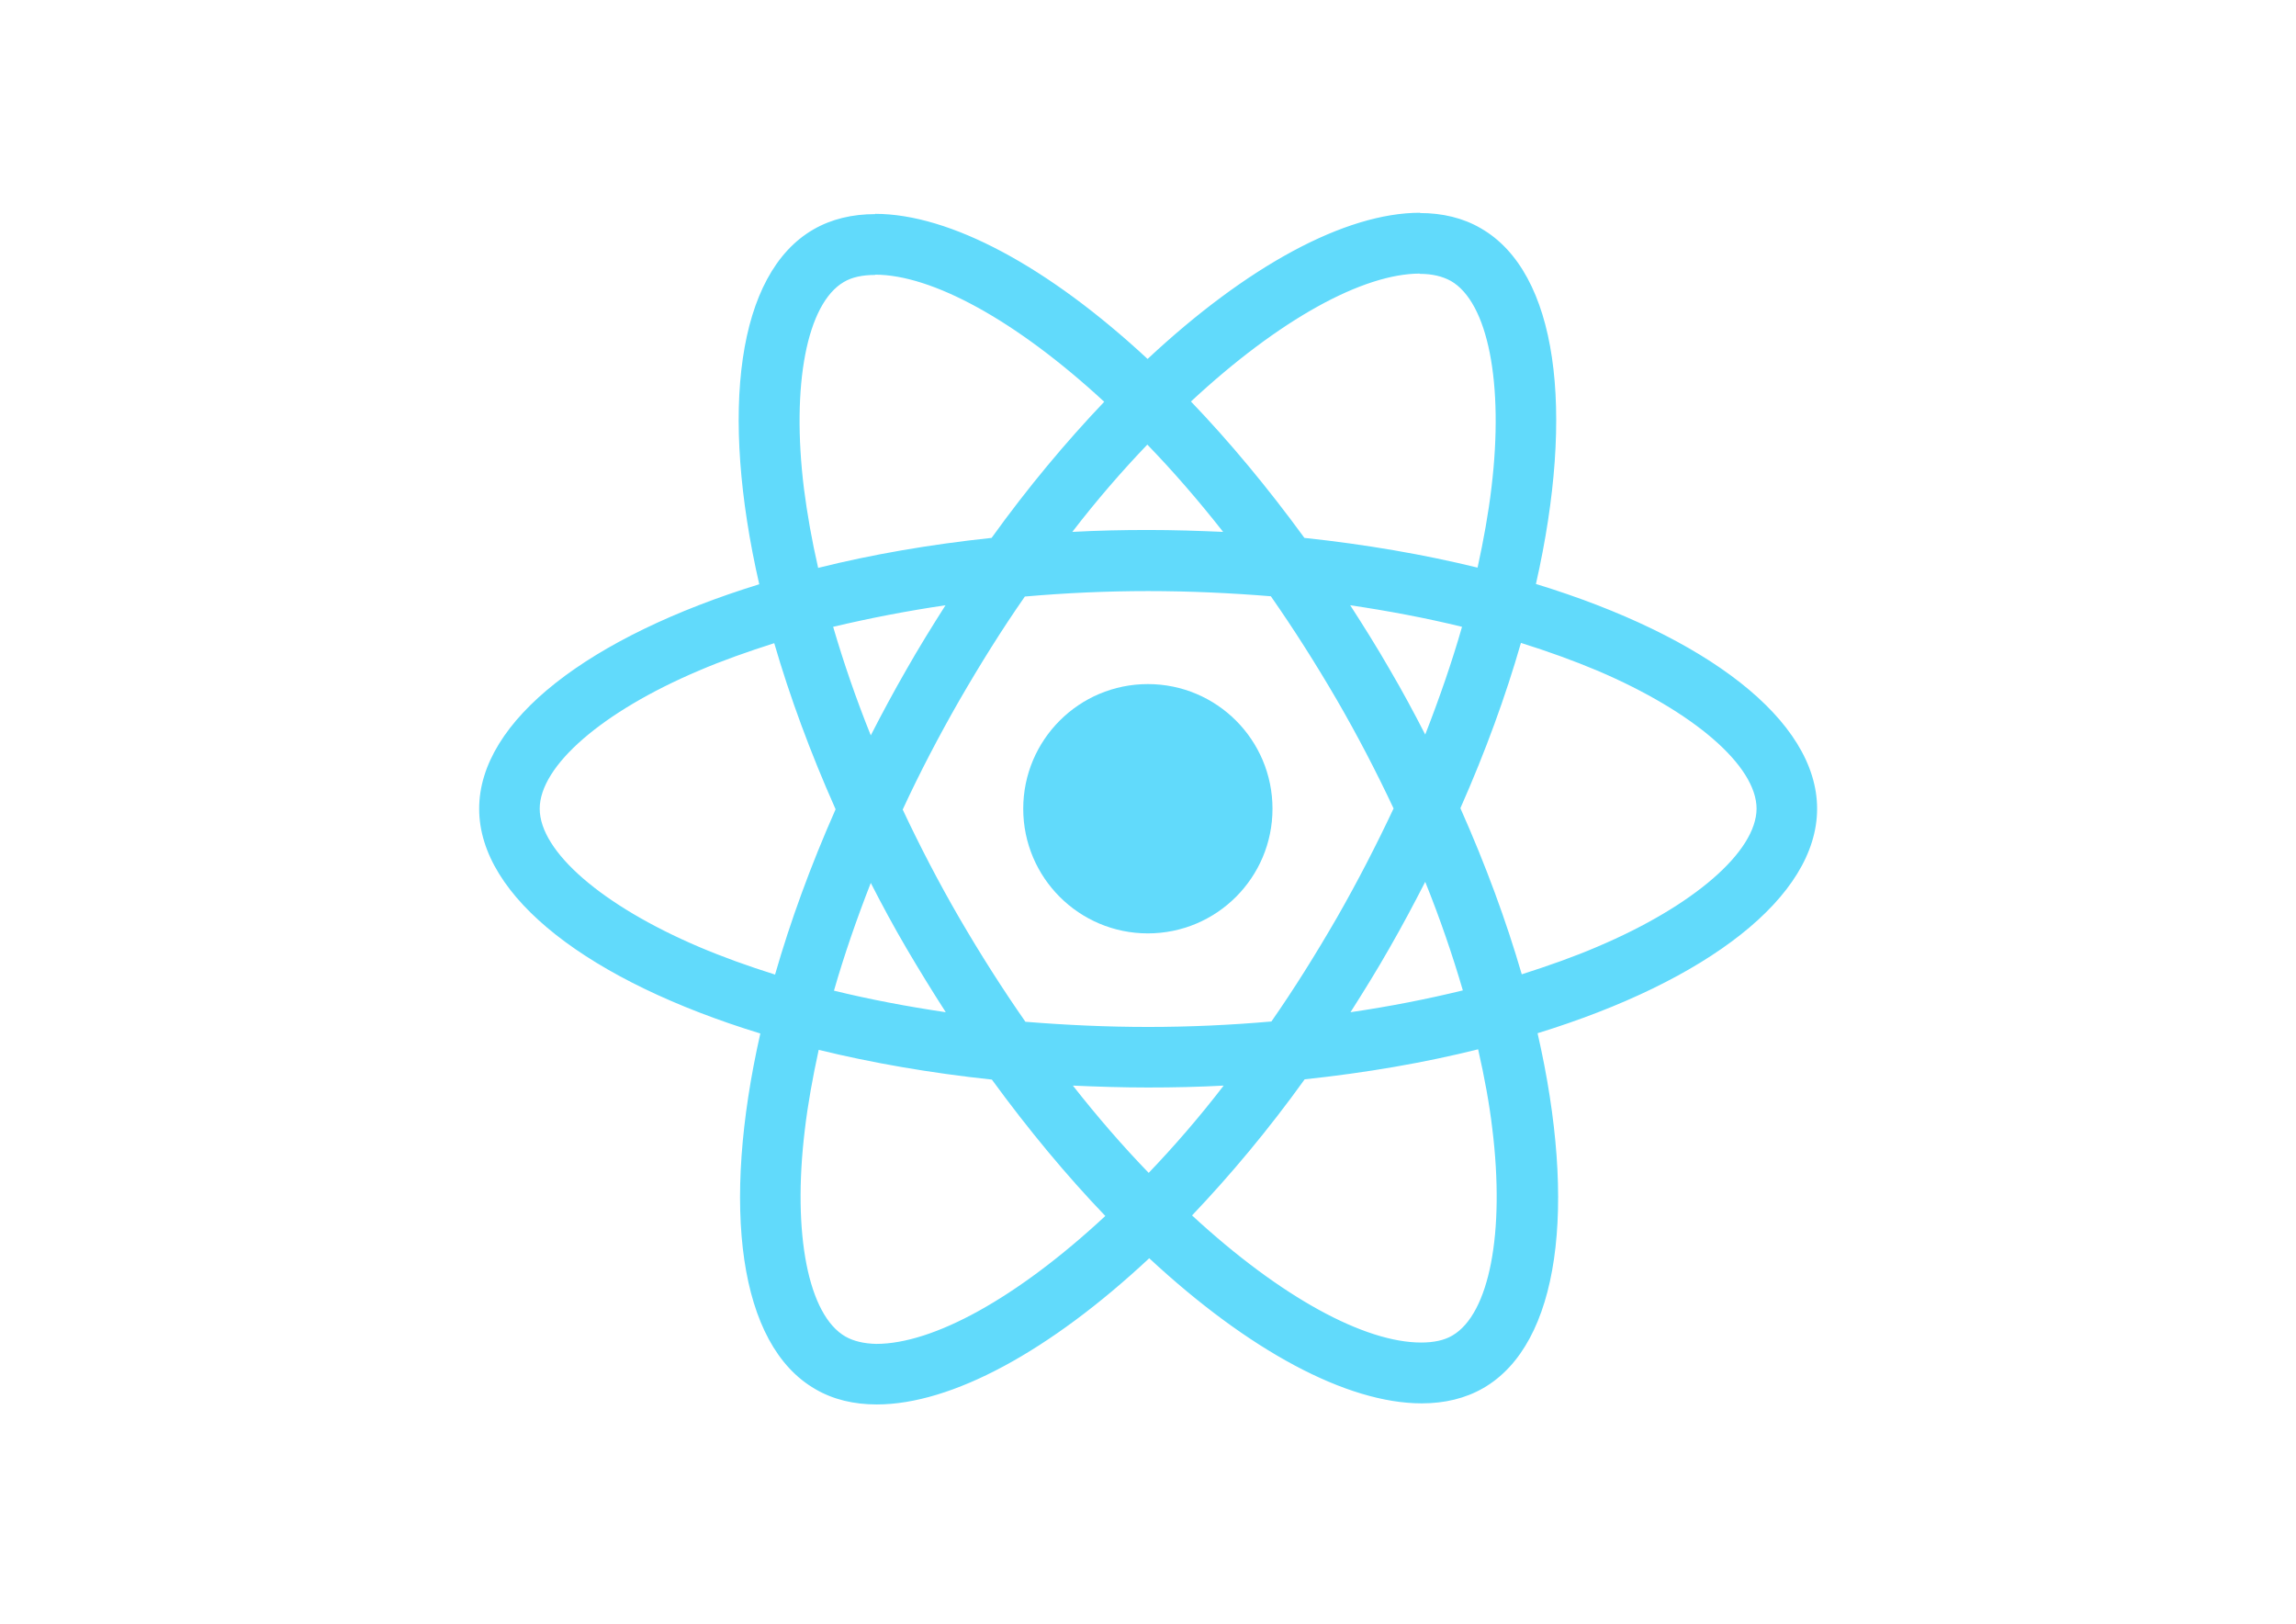
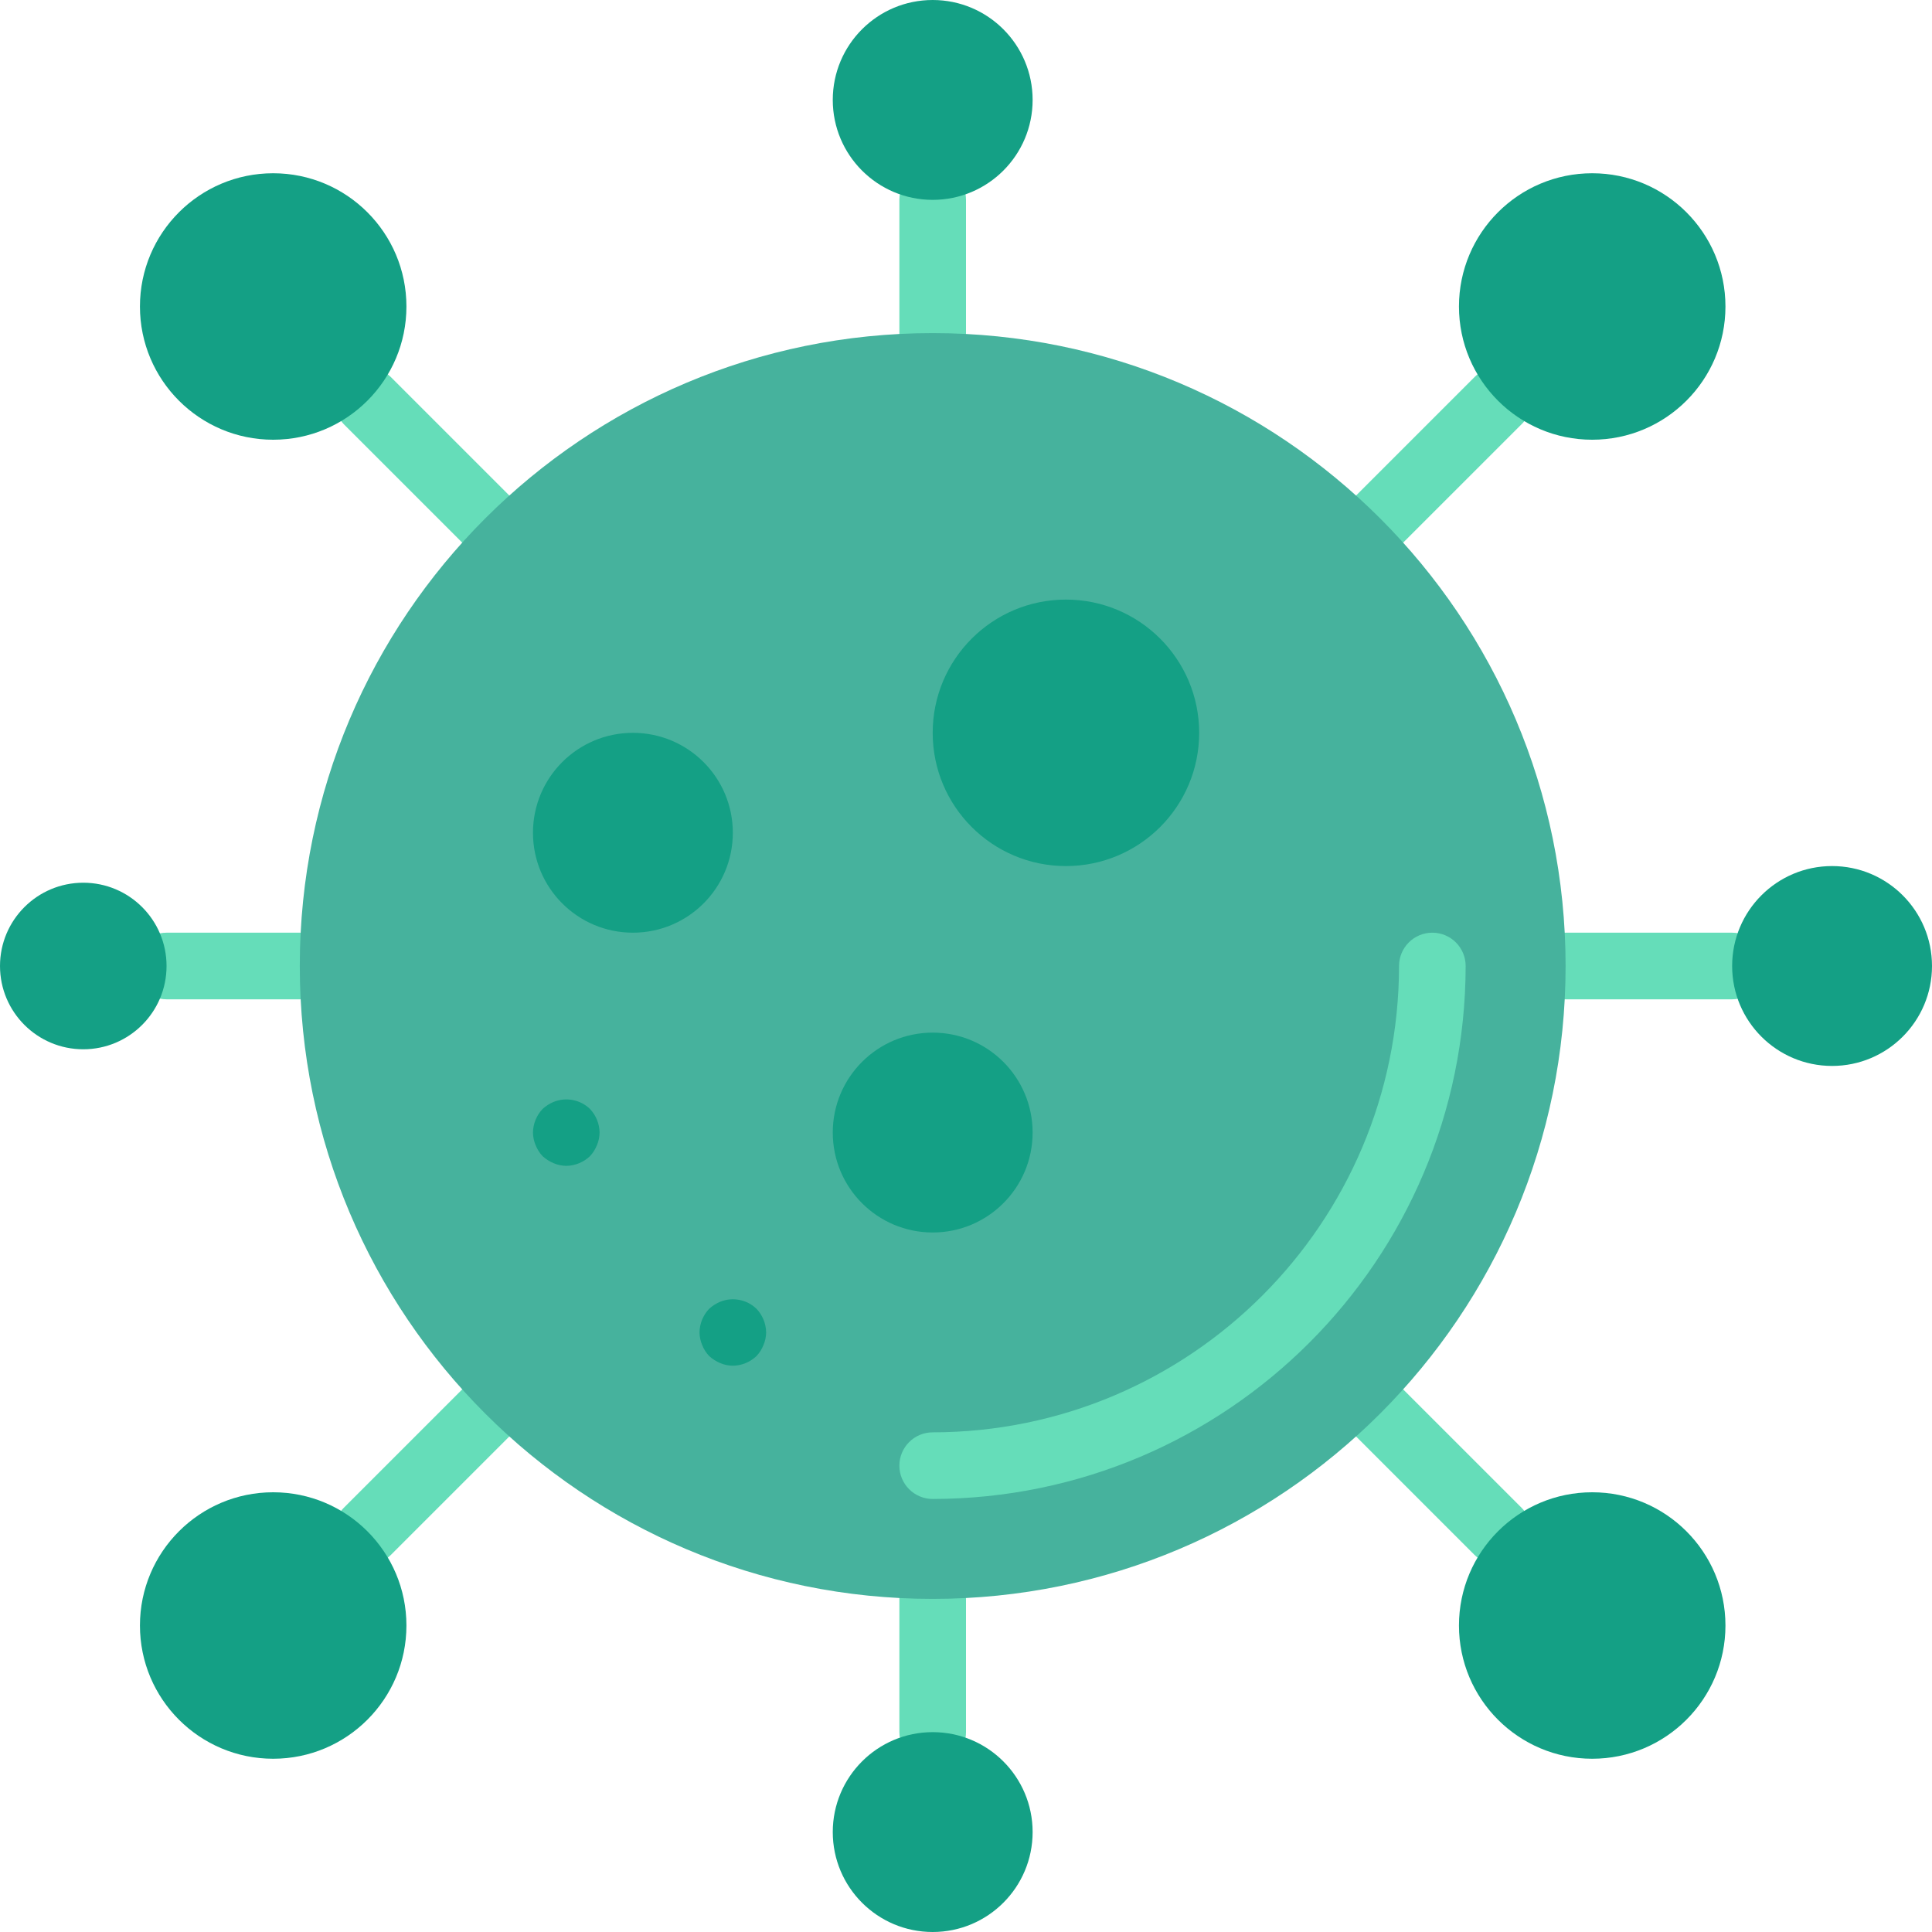
- <svg xmlns="http://www.w3.org/2000/svg" viewBox="0 0 841.9 595.3">
-   <g fill="#61DAFB">
-     <path d="M666.3 296.5c0-32.5-40.7-63.3-103.1-82.4 14.4-63.6 8-114.2-20.2-130.4-6.5-3.8-14.1-5.6-22.4-5.6v22.3c4.6 0 8.3.9 11.4 2.6 13.6 7.8 19.5 37.5 14.9 75.7-1.1 9.4-2.9 19.3-5.1 29.4-19.6-4.8-41-8.5-63.5-10.9-13.5-18.5-27.5-35.3-41.6-50 32.6-30.3 63.2-46.9 84-46.9V78c-27.5 0-63.5 19.6-99.9 53.6-36.4-33.8-72.4-53.2-99.9-53.2v22.3c20.7 0 51.4 16.5 84 46.6-14 14.7-28 31.4-41.3 49.9-22.6 2.4-44 6.1-63.6 11-2.3-10-4-19.7-5.2-29-4.7-38.2 1.1-67.9 14.6-75.8 3-1.8 6.9-2.6 11.5-2.6V78.5c-8.4 0-16 1.8-22.6 5.6-28.1 16.2-34.4 66.7-19.9 130.1-62.2 19.2-102.7 49.9-102.7 82.3 0 32.5 40.7 63.3 103.1 82.4-14.4 63.6-8 114.2 20.2 130.4 6.5 3.8 14.1 5.6 22.5 5.6 27.5 0 63.5-19.6 99.9-53.6 36.4 33.8 72.4 53.2 99.9 53.2 8.4 0 16-1.8 22.6-5.6 28.1-16.2 34.4-66.7 19.9-130.1 62-19.1 102.5-49.9 102.5-82.3zm-130.2-66.7c-3.7 12.9-8.3 26.2-13.5 39.5-4.1-8-8.4-16-13.1-24-4.6-8-9.5-15.8-14.4-23.4 14.2 2.1 27.9 4.7 41 7.9zm-45.8 106.5c-7.8 13.5-15.8 26.3-24.1 38.2-14.9 1.3-30 2-45.2 2-15.1 0-30.2-.7-45-1.9-8.3-11.9-16.4-24.6-24.2-38-7.6-13.1-14.5-26.4-20.8-39.8 6.2-13.4 13.2-26.8 20.7-39.9 7.8-13.5 15.8-26.3 24.1-38.2 14.9-1.3 30-2 45.2-2 15.1 0 30.2.7 45 1.9 8.3 11.9 16.4 24.6 24.2 38 7.6 13.1 14.5 26.4 20.8 39.8-6.3 13.4-13.2 26.8-20.7 39.9zm32.3-13c5.4 13.4 10 26.8 13.8 39.8-13.1 3.2-26.9 5.9-41.2 8 4.9-7.7 9.8-15.6 14.4-23.7 4.6-8 8.9-16.1 13-24.1zM421.2 430c-9.3-9.6-18.6-20.3-27.8-32 9 .4 18.2.7 27.5.7 9.4 0 18.7-.2 27.8-.7-9 11.7-18.3 22.4-27.5 32zm-74.4-58.9c-14.2-2.1-27.9-4.7-41-7.9 3.7-12.9 8.3-26.2 13.5-39.5 4.1 8 8.4 16 13.1 24 4.7 8 9.5 15.8 14.4 23.4zM420.7 163c9.3 9.6 18.6 20.3 27.8 32-9-.4-18.2-.7-27.5-.7-9.4 0-18.7.2-27.8.7 9-11.7 18.3-22.4 27.5-32zm-74 58.9c-4.9 7.7-9.8 15.6-14.4 23.7-4.6 8-8.9 16-13 24-5.4-13.4-10-26.8-13.8-39.8 13.1-3.1 26.9-5.8 41.2-7.9zm-90.5 125.2c-35.4-15.1-58.3-34.9-58.3-50.6 0-15.7 22.9-35.6 58.3-50.6 8.6-3.7 18-7 27.7-10.1 5.7 19.6 13.2 40 22.5 60.9-9.2 20.8-16.6 41.1-22.2 60.6-9.9-3.1-19.3-6.5-28-10.2zM310 490c-13.6-7.8-19.5-37.5-14.9-75.7 1.1-9.4 2.9-19.3 5.1-29.4 19.6 4.8 41 8.5 63.5 10.9 13.5 18.5 27.5 35.3 41.6 50-32.6 30.3-63.2 46.9-84 46.9-4.5-.1-8.3-1-11.3-2.7zm237.2-76.2c4.7 38.2-1.1 67.9-14.6 75.8-3 1.8-6.9 2.6-11.5 2.6-20.7 0-51.4-16.5-84-46.6 14-14.7 28-31.4 41.3-49.9 22.6-2.4 44-6.1 63.6-11 2.3 10.1 4.1 19.8 5.2 29.1zm38.5-66.7c-8.6 3.7-18 7-27.7 10.1-5.7-19.6-13.2-40-22.5-60.9 9.2-20.8 16.6-41.1 22.2-60.6 9.9 3.1 19.3 6.5 28.1 10.2 35.4 15.1 58.3 34.9 58.3 50.6-.1 15.7-23 35.6-58.4 50.6zM320.8 78.4z" />
-     <circle cx="420.9" cy="296.5" r="45.7" />
-     <path d="M520.5 78.1z" />
+ <svg xmlns="http://www.w3.org/2000/svg" height="512pt" viewBox="0 0 512 512" width="512pt">
+   <path d="m247.172 97.102c-4.875 0-8.828-3.949-8.828-8.824v-35.312c0-4.875 3.953-8.828 8.828-8.828s8.828 3.953 8.828 8.828v35.312c0 4.875-3.953 8.824-8.828 8.824zm0 0" fill="#65ddb9" />
+   <path d="m128.574 146.23c-2.34-.004-4.586-.934-6.242-2.59l-31.215-31.211c-3.344-3.465-3.297-8.973.109-12.375 3.406-3.406 8.91-3.453 12.375-.109l31.215 31.215c2.523 2.523 3.277 6.32 1.91 9.617-1.363 3.301-4.582 5.449-8.152 5.453zm0 0" fill="#65ddb9" />
+   <path d="m79.449 264.828h-35.312c-4.875 0-8.828-3.953-8.828-8.828s3.953-8.828 8.828-8.828h35.312c4.875 0 8.828 3.953 8.828 8.828s-3.953 8.828-8.828 8.828zm0 0" fill="#65ddb9" />
+   <path d="m97.359 414.641c-3.57 0-6.789-2.152-8.152-5.449-1.367-3.297-.613-7.094 1.91-9.621l31.215-31.211c3.465-3.348 8.969-3.301 12.375.105s3.453 8.91.109 12.375l-31.215 31.215c-1.656 1.656-3.902 2.586-6.242 2.586zm0 0" fill="#65ddb9" />
+   <path d="m247.172 467.863c-4.875 0-8.828-3.953-8.828-8.828v-35.312c0-4.875 3.953-8.824 8.828-8.824s8.828 3.949 8.828 8.824v35.312c0 4.875-3.953 8.828-8.828 8.828zm0 0" fill="#65ddb9" />
+   <path d="m396.984 414.641c-2.34 0-4.586-.93-6.238-2.586l-31.215-31.215c-3.348-3.465-3.301-8.969.105-12.375s8.91-3.453 12.375-.105l31.215 31.211c2.523 2.527 3.277 6.324 1.914 9.621-1.367 3.297-4.586 5.449-8.156 5.449zm0 0" fill="#65ddb9" />
+   <path d="m459.035 264.828h-44.137c-4.879 0-8.828-3.953-8.828-8.828s3.949-8.828 8.828-8.828h44.137c4.875 0 8.828 3.953 8.828 8.828s-3.953 8.828-8.828 8.828zm0 0" fill="#65ddb9" />
+   <path d="m365.77 146.23c-3.566-.004-6.785-2.152-8.152-5.453-1.367-3.297-.609-7.094 1.914-9.617l31.215-31.215c2.215-2.293 5.496-3.215 8.582-2.406 3.086.809 5.496 3.219 6.305 6.305.809 3.086-.113 6.367-2.406 8.586l-31.215 31.211c-1.656 1.656-3.898 2.586-6.242 2.59zm0 0" fill="#65ddb9" />
+   <path d="m414.898 256c0 92.633-75.094 167.723-167.727 167.723s-167.723-75.09-167.723-167.723 75.09-167.723 167.723-167.723 167.727 75.09 167.727 167.723zm0 0" fill="#46b29d" />
+   <path d="m247.172 397.242c-4.875 0-8.828-3.953-8.828-8.828s3.953-8.828 8.828-8.828c68.227-.074 123.516-55.363 123.586-123.586 0-4.875 3.953-8.828 8.828-8.828s8.828 3.953 8.828 8.828c-.094 77.969-63.273 141.148-141.242 141.242zm0 0" fill="#65ddb9" />
+   <g fill="#14a085">
+     <path d="m317.793 194.207c0 19.5-15.809 35.309-35.309 35.309-19.504 0-35.312-15.809-35.312-35.309s15.809-35.309 35.312-35.309c19.5 0 35.309 15.809 35.309 35.309zm0 0" />
+     <path d="m194.207 220.691c0 14.625-11.855 26.48-26.484 26.48-14.625 0-26.48-11.855-26.48-26.48 0-14.629 11.855-26.484 26.48-26.484 14.629 0 26.484 11.855 26.484 26.484zm0 0" />
+     <path d="m273.656 300.137c0 14.629-11.859 26.484-26.484 26.484s-26.48-11.855-26.48-26.484c0-14.625 11.855-26.48 26.48-26.48s26.484 11.855 26.484 26.48zm0 0" />
+     <path d="m150.07 308.965c-1.156-.012-2.293-.254-3.355-.707-1.07-.445-2.055-1.074-2.914-1.852-.797-.844-1.426-1.832-1.852-2.914-.453-1.062-.695-2.199-.707-3.355.035-2.336.949-4.574 2.559-6.266.859-.781 1.844-1.406 2.914-1.855 3.293-1.332 7.059-.605 9.621 1.855 1.613 1.691 2.527 3.93 2.562 6.266-.016 1.156-.254 2.293-.707 3.355-.426 1.082-1.059 2.07-1.855 2.914-1.691 1.609-3.93 2.523-6.266 2.559zm0 0" />
+     <path d="m194.207 361.93c-1.152-.012-2.293-.254-3.355-.703-1.07-.449-2.055-1.078-2.914-1.855-.797-.844-1.426-1.832-1.852-2.914-.453-1.059-.691-2.199-.707-3.355.035-2.336.949-4.574 2.559-6.266.859-.777 1.844-1.406 2.914-1.855 3.293-1.332 7.062-.605 9.621 1.855 1.613 1.691 2.527 3.93 2.562 6.266-.016 1.156-.254 2.297-.707 3.355-.426 1.082-1.055 2.07-1.855 2.914-1.691 1.613-3.93 2.527-6.266 2.559zm0 0" />
+     <path d="m273.656 26.484c0 14.625-11.859 26.48-26.484 26.48s-26.48-11.855-26.48-26.48c0-14.629 11.855-26.484 26.48-26.484s26.484 11.855 26.484 26.484zm0 0" />
+     <path d="m107.707 81.223c0 19.5-15.812 35.309-35.312 35.309s-35.309-15.809-35.309-35.309 15.809-35.309 35.309-35.309 35.312 15.809 35.312 35.309zm0 0" />
+     <path d="m44.137 256c0 12.188-9.879 22.07-22.066 22.07-12.191 0-22.07-9.883-22.07-22.07s9.879-22.07 22.07-22.07c12.188 0 22.066 9.883 22.066 22.07zm0 0" />
+     <path d="m107.707 430.777c0 19.5-15.812 35.309-35.312 35.309s-35.309-15.809-35.309-35.309 15.809-35.309 35.309-35.309 35.312 15.809 35.312 35.309zm0 0" />
+     <path d="m273.656 485.516c0 14.629-11.859 26.484-26.484 26.484s-26.48-11.855-26.48-26.484c0-14.625 11.855-26.48 26.48-26.48s26.484 11.855 26.484 26.48zm0 0" />
+     <path d="m457.262 430.777c0 19.5-15.812 35.309-35.312 35.309s-35.309-15.809-35.309-35.309 15.809-35.309 35.309-35.309 35.312 15.809 35.312 35.309zm0 0" />
+     <path d="m512 256c0 14.625-11.855 26.484-26.484 26.484-14.625 0-26.48-11.859-26.48-26.484s11.855-26.484 26.48-26.484c14.629 0 26.484 11.859 26.484 26.484zm0 0" />
+     <path d="m457.262 81.223c0 19.5-15.812 35.309-35.312 35.309s-35.309-15.809-35.309-35.309 15.809-35.309 35.309-35.309 35.312 15.809 35.312 35.309zm0 0" />
  </g>
</svg>
